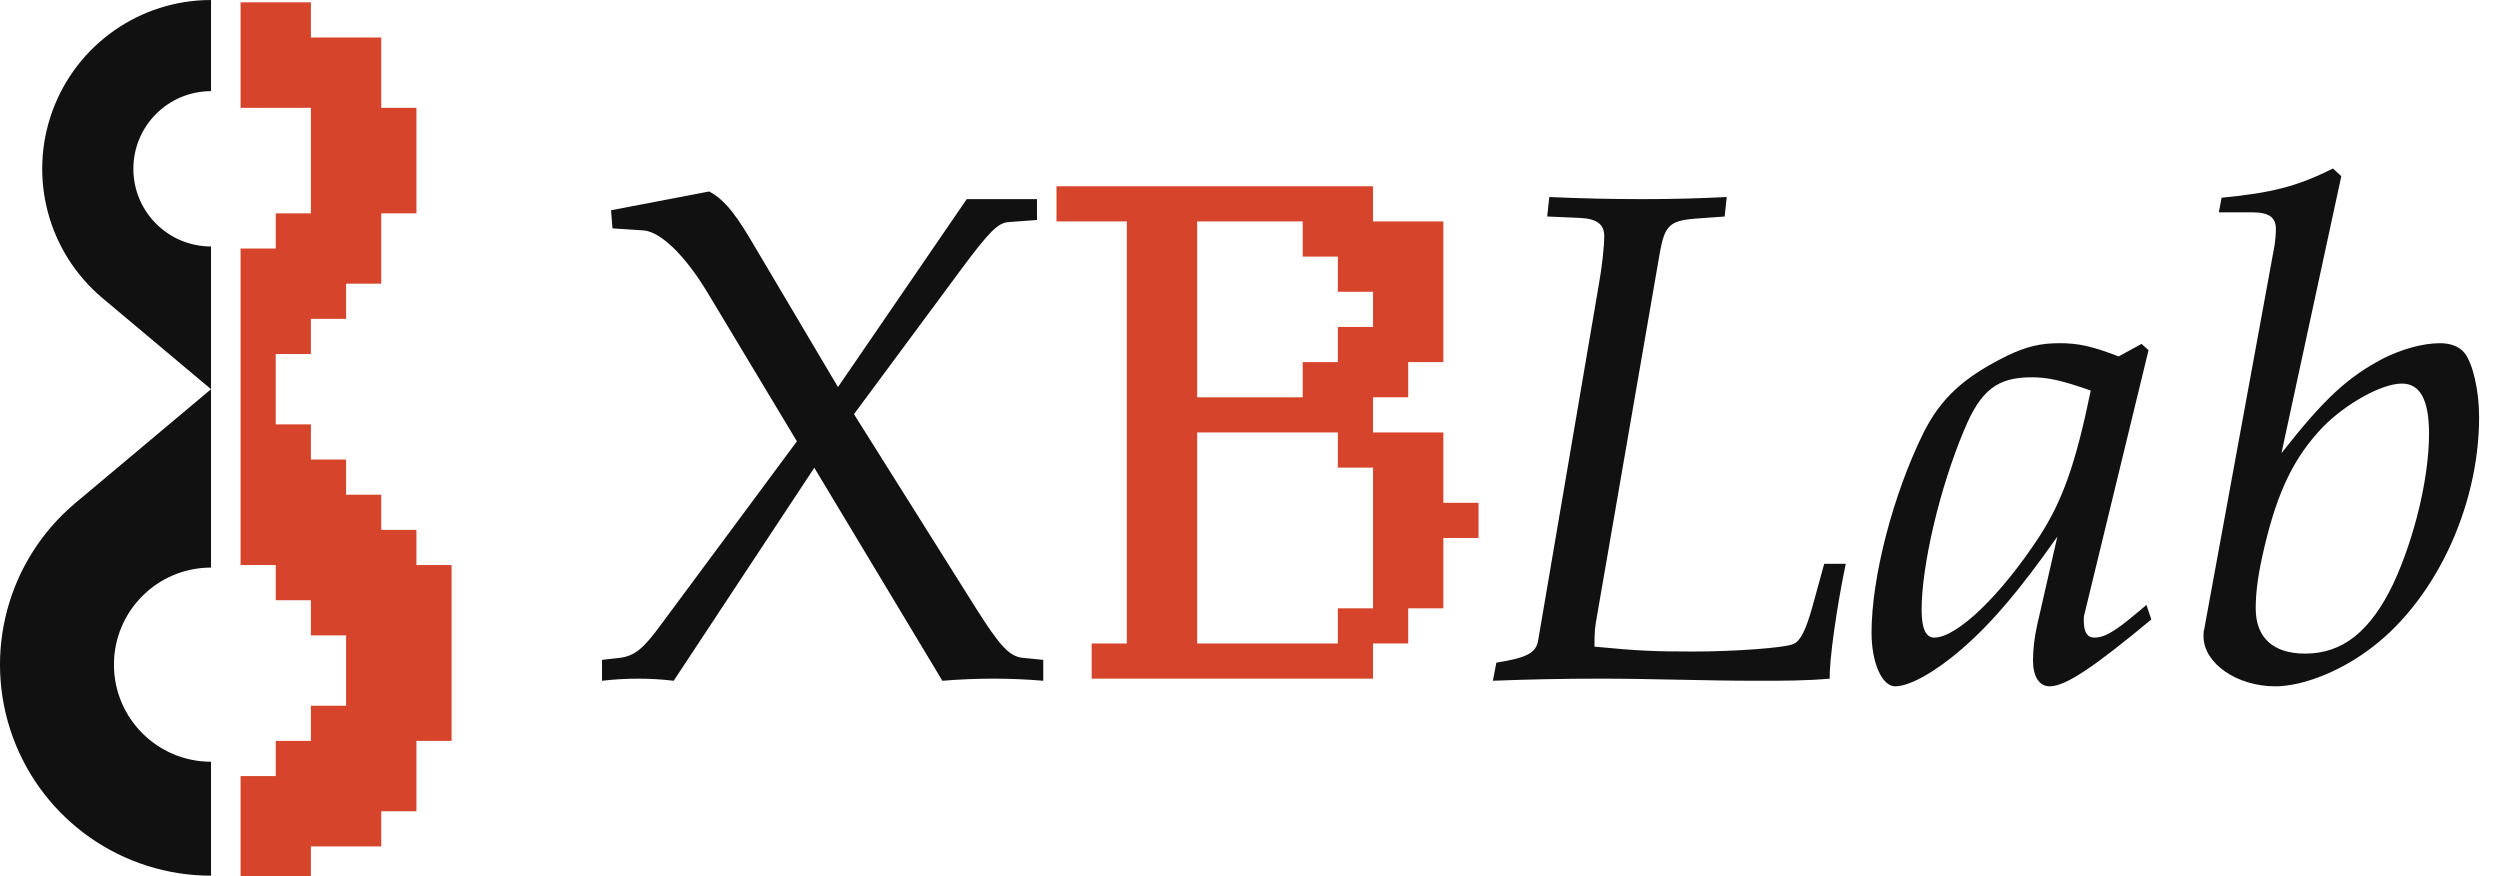
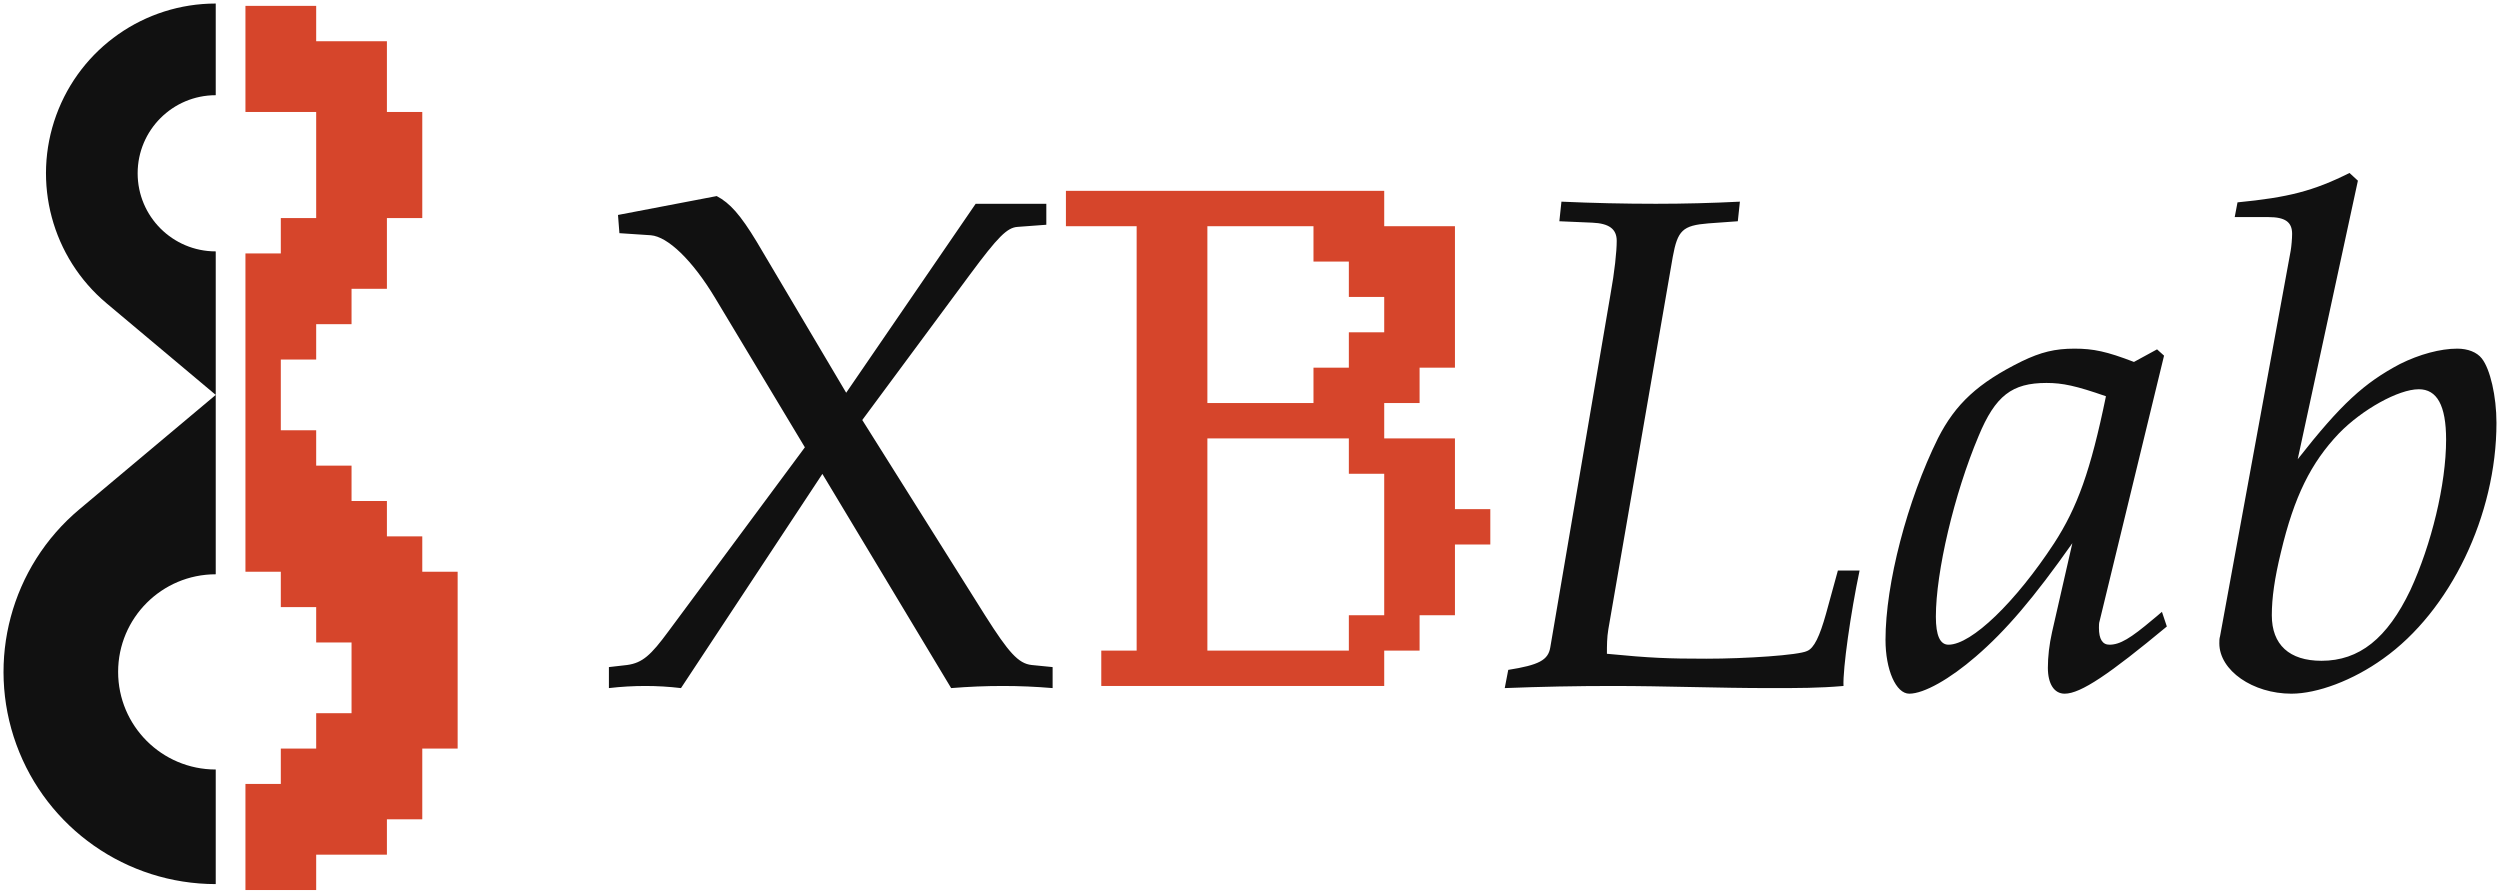
- <svg xmlns="http://www.w3.org/2000/svg" viewBox="-64.2 -110.66 710.82 248.98" width="710.82" height="248.98">
+ <svg xmlns="http://www.w3.org/2000/svg" viewBox="-65.2 -111.66 706.88 252.66" width="706.88" height="252.66">
  <path fill="#111111" fill-rule="evenodd" d="M-4.2 0 L-35.05 -25.89 A48 48 0 0 1 -4.2 -110.66 Z M-4.2 -84.74 A22.08 22.08 0 0 0 -4.2 -40.58 Z M-4.2 0 L-42.77 32.36 A60 60 0 0 0 -4.2 138.32 Z M-4.2 50.72 A27.6 27.6 0 0 0 -4.2 105.92 Z" />
  <path fill="#d6452b" d="M4.2 -40 L14.2 -40 L14.2 -50 L24.2 -50 L24.2 -80 L4.2 -80 L4.2 -110 L24.2 -110 L24.2 -100 L44.2 -100 L44.2 -80 L54.2 -80 L54.2 -50 L44.2 -50 L44.2 -30 L34.2 -30 L34.2 -20 L24.2 -20 L24.2 -10 L14.2 -10 L14.2 10 L24.2 10 L24.2 20 L34.2 20 L34.2 30 L44.2 30 L44.2 40 L54.2 40 L54.2 50 L64.2 50 L64.2 100 L54.2 100 L54.2 120 L44.2 120 L44.2 130 L24.2 130 L24.2 140 L4.2 140 L4.2 110 L14.2 110 L14.2 100 L24.2 100 L24.2 90 L34.2 90 L34.2 70 L24.2 70 L24.2 60 L14.2 60 L14.2 50 L4.2 50 Z" />
  <path fill="#111111" d="M106.97 82.9C110.33 82.5 113.9 82.3 117.26 82.3C120.63 82.3 123.99 82.5 127.35 82.9L167.33 22.34L203.74 82.9C208.69 82.5 213.44 82.3 218.38 82.3C223.13 82.3 227.68 82.5 232.43 82.9V76.96L226.5 76.37C222.74 75.97 219.97 72.8 213.44 62.51L178.61 7.1L209.08 -34.06C217 -44.74 219.57 -47.32 222.54 -47.51L230.65 -48.11V-54.04H210.67L174.06 -0.61L148.73 -43.36C144.17 -50.88 141.21 -54.24 137.45 -56.22L109.54 -50.88L109.94 -45.73L118.84 -45.14C123.59 -44.74 130.52 -38.21 137.05 -27.33L162.38 14.82L123.79 66.87C118.84 73.6 116.47 75.77 112.12 76.37L106.97 76.96Z M360.27 82.9C370.36 82.5 380.65 82.3 390.75 82.3C405.59 82.3 420.43 82.9 435.27 82.9C443.39 82.9 449.13 82.9 456.05 82.3C455.85 77.36 458.03 61.92 460.6 49.65H454.47L451.1 61.92C449.32 68.25 447.74 71.62 445.76 72.41C443.39 73.6 428.35 74.59 417.26 74.59C406.38 74.59 401.43 74.39 389.16 73.2C389.16 70.83 389.16 68.65 389.56 66.27L407.77 -39C409.15 -46.52 410.54 -47.91 417.86 -48.5L426.17 -49.1L426.76 -54.64C418.85 -54.24 410.93 -54.04 403.02 -54.04C394.11 -54.04 385.21 -54.24 376.3 -54.64L375.71 -49.1L385.01 -48.7C389.76 -48.5 391.93 -46.92 391.93 -43.56C391.93 -40.59 391.34 -34.85 390.15 -28.32L373.14 71.42C372.54 74.98 369.97 76.37 361.26 77.75Z M467.93 69.24C467.93 77.75 470.89 84.48 474.65 84.48C478.81 84.48 486.13 80.32 493.45 73.99C501.96 66.67 509.88 57.37 520.76 41.93L515.02 67.07C514.23 70.63 513.84 73.99 513.84 77.16C513.84 81.71 515.62 84.48 518.59 84.48C523.14 84.48 531.25 78.94 547.48 65.48L546.09 61.33C544.71 62.51 544.51 62.71 543.52 63.5C537.19 68.85 534.22 70.63 531.25 70.63C529.27 70.63 528.28 69.04 528.28 65.88C528.28 65.09 528.28 64.49 528.48 63.9L546.69 -11.1L544.71 -12.88L538.18 -9.32C530.46 -12.29 526.7 -13.08 521.36 -13.08C515.82 -13.08 511.86 -12.09 506.51 -9.52C494.05 -3.38 487.71 2.55 482.77 12.25C474.06 29.86 467.93 53.41 467.93 69.24ZM482.17 62.71C482.17 50.05 487.32 28.08 494.24 11.66C498.99 0.18 503.74 -3.38 513.44 -3.38C517.99 -3.38 521.75 -2.59 530.26 0.38C525.91 21.55 522.15 31.84 515.62 41.93C504.73 58.56 492.27 70.63 485.74 70.63C483.36 70.63 482.17 68.05 482.17 62.71Z M562.32 70.23C562.32 77.95 571.82 84.48 582.7 84.48C590.02 84.48 600.12 80.72 608.63 74.59C627.62 61.13 640.68 34.02 640.68 7.9C640.68 0.38 638.9 -7.34 636.53 -10.31C635.14 -12.09 632.57 -13.08 629.6 -13.08C624.85 -13.08 618.92 -11.5 613.38 -8.73C603.28 -3.38 596.75 2.55 584.48 18.19L601.5 -60.57L599.13 -62.75C588.84 -57.61 581.71 -55.83 567.46 -54.44L566.67 -50.28H576.17C580.92 -50.28 582.9 -48.9 582.9 -45.54C582.9 -44.15 582.7 -41.97 582.5 -40.79L562.52 68.25C562.32 68.85 562.32 69.64 562.32 70.23ZM577.16 62.32C577.16 57.37 577.95 51.83 579.73 44.51C583.49 28.67 588.24 19.18 596.16 10.86C602.69 4.14 612.98 -1.6 618.72 -1.6C623.86 -1.6 626.44 2.95 626.44 12.65C626.44 25.31 622.28 42.33 616.34 55.19C609.81 68.85 601.9 75.18 591.21 75.18C582.11 75.18 577.16 70.63 577.16 62.32Z" />
  <path fill="#d6452b" d="M276.19 72.3 L316.19 72.3 L316.19 62.3 L326.19 62.3 L326.19 22.3 L316.19 22.3 L316.19 12.3 L276.19 12.3 Z M306.19 2.3 L306.19 -7.7 L316.19 -7.7 L316.19 -17.7 L326.19 -17.7 L326.19 -27.7 L316.19 -27.7 L316.19 -37.7 L306.19 -37.7 L306.19 -47.7 L276.19 -47.7 L276.19 2.3 Z M326.19 -57.7 L326.19 -47.7 L346.19 -47.7 L346.19 -7.7 L336.19 -7.7 L336.19 2.3 L326.19 2.3 L326.19 12.3 L346.19 12.3 L346.19 32.3 L356.19 32.3 L356.19 42.3 L346.19 42.3 L346.19 62.3 L336.19 62.3 L336.19 72.3 L326.19 72.3 L326.19 82.3 L246.19 82.3 L246.19 72.3 L256.19 72.3 L256.19 -47.7 L236.19 -47.7 L236.19 -57.7 Z" />
</svg>
